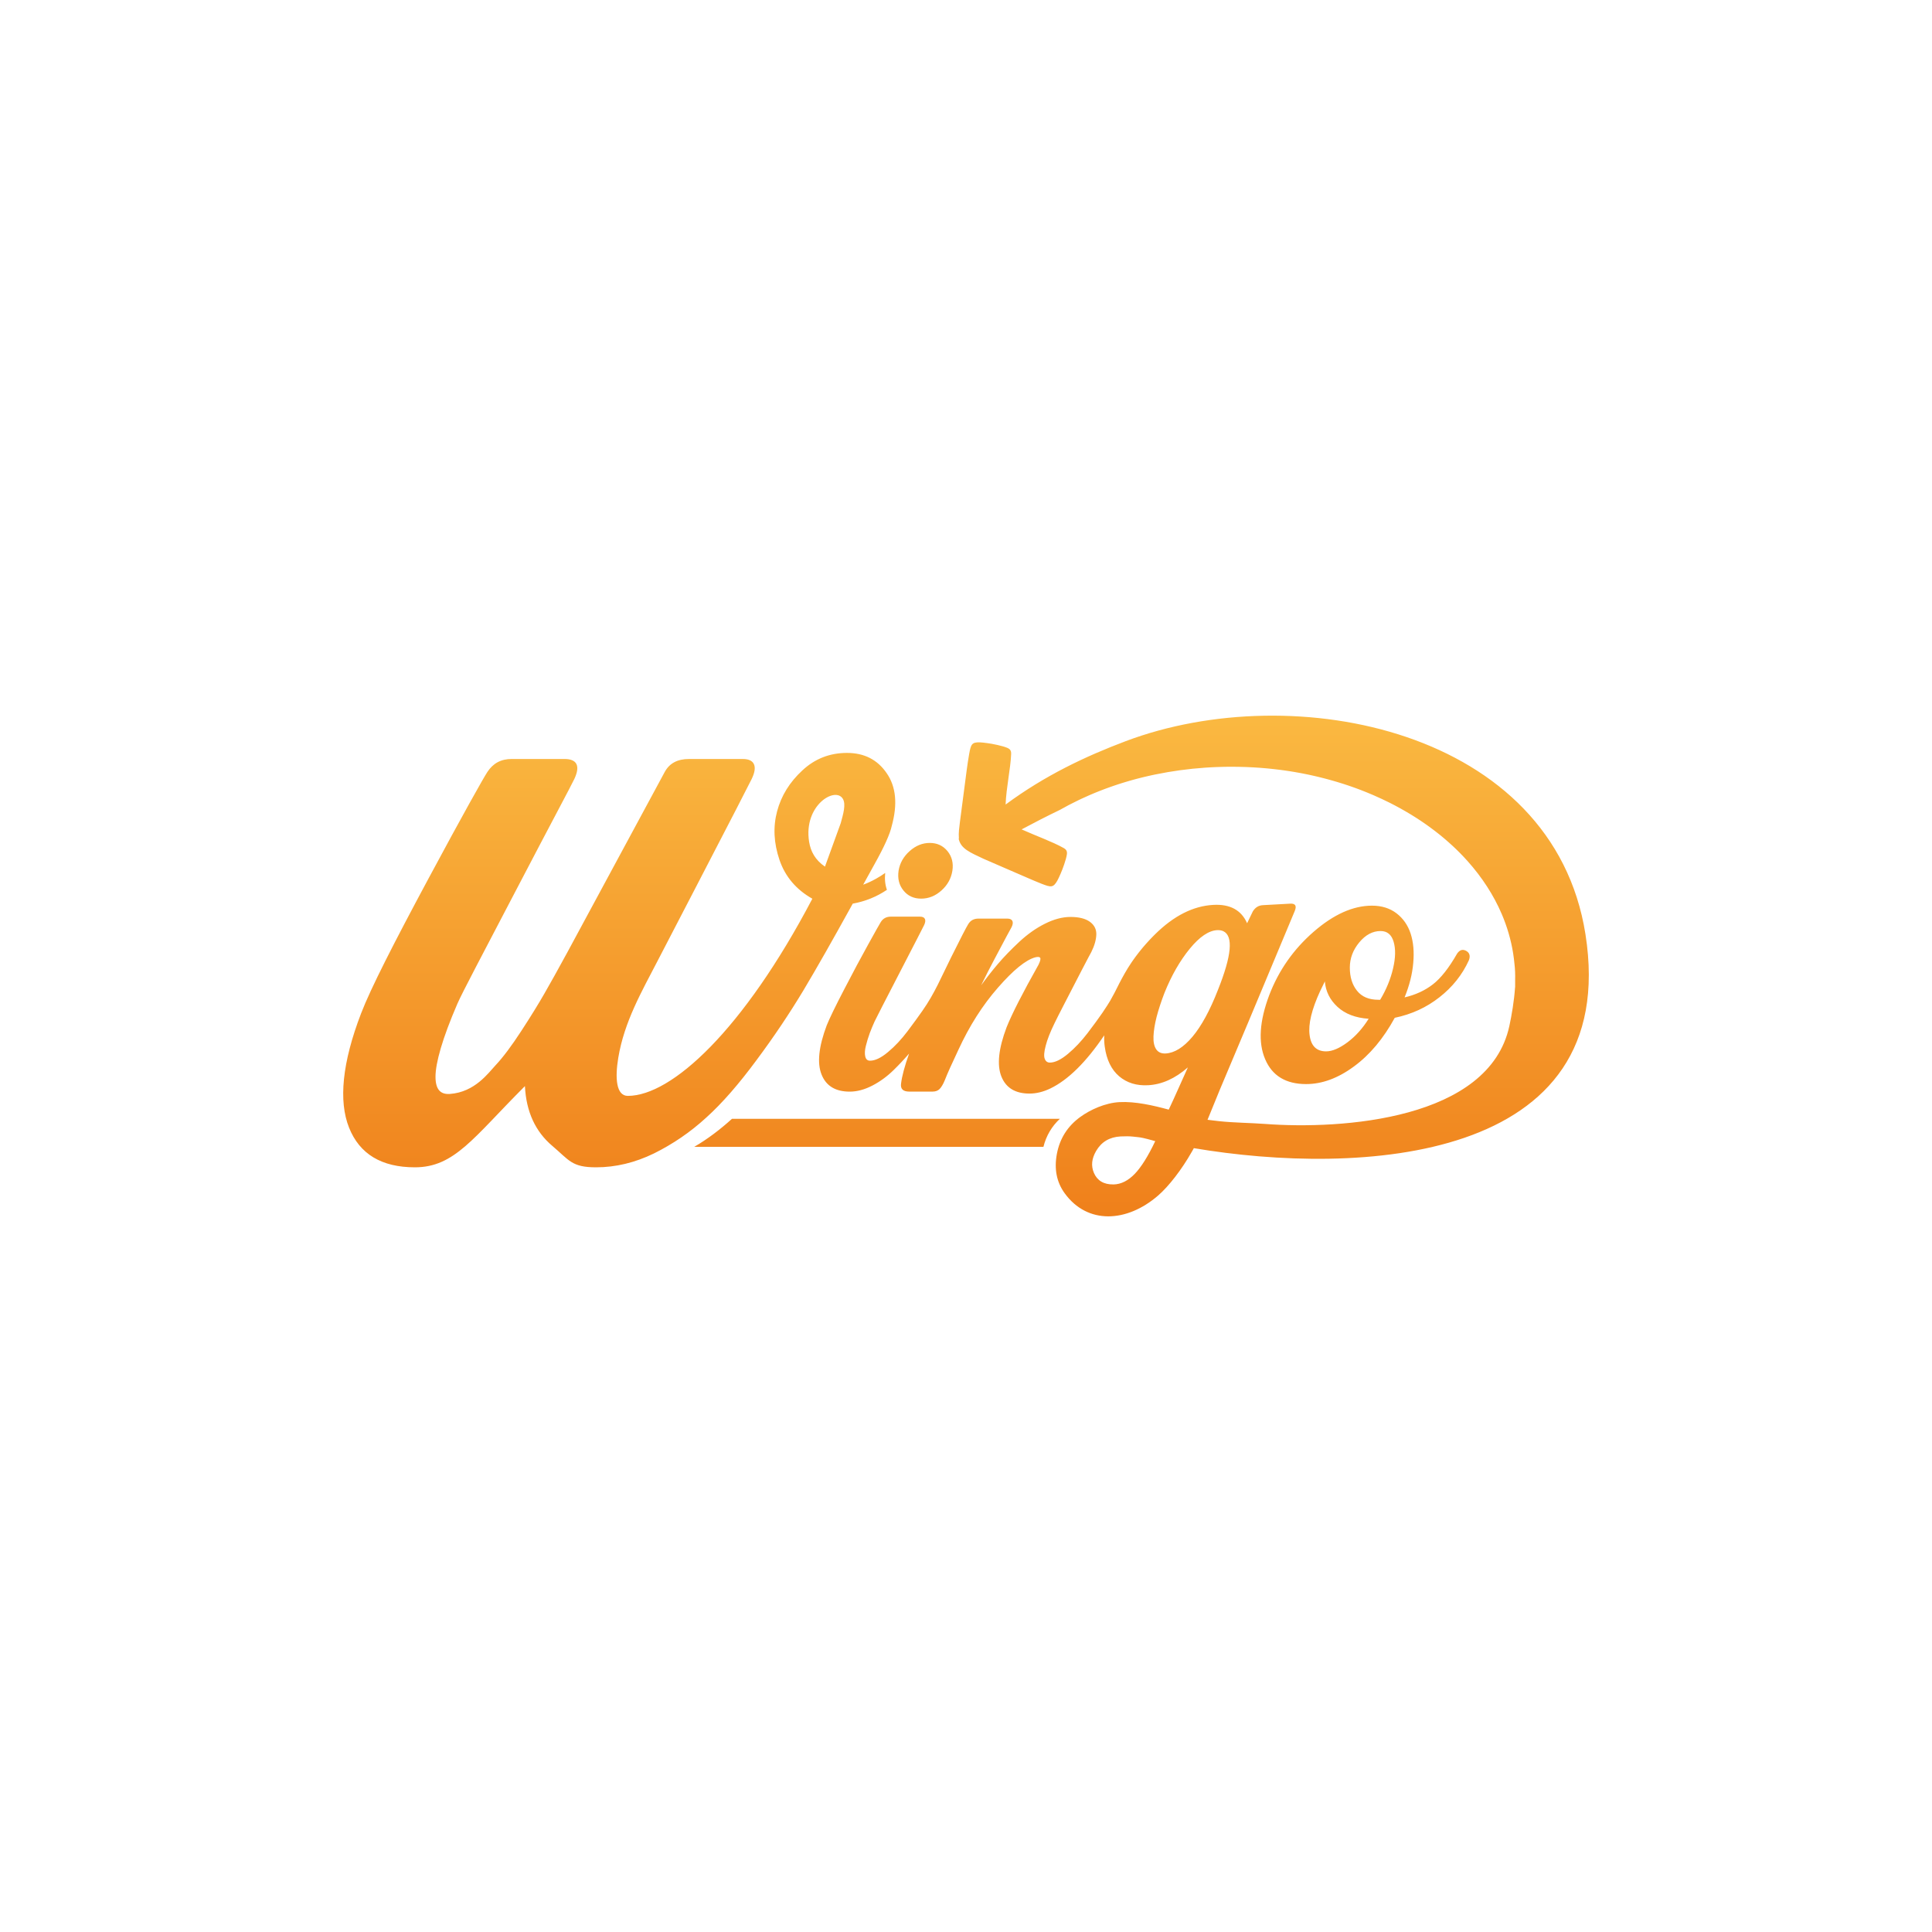
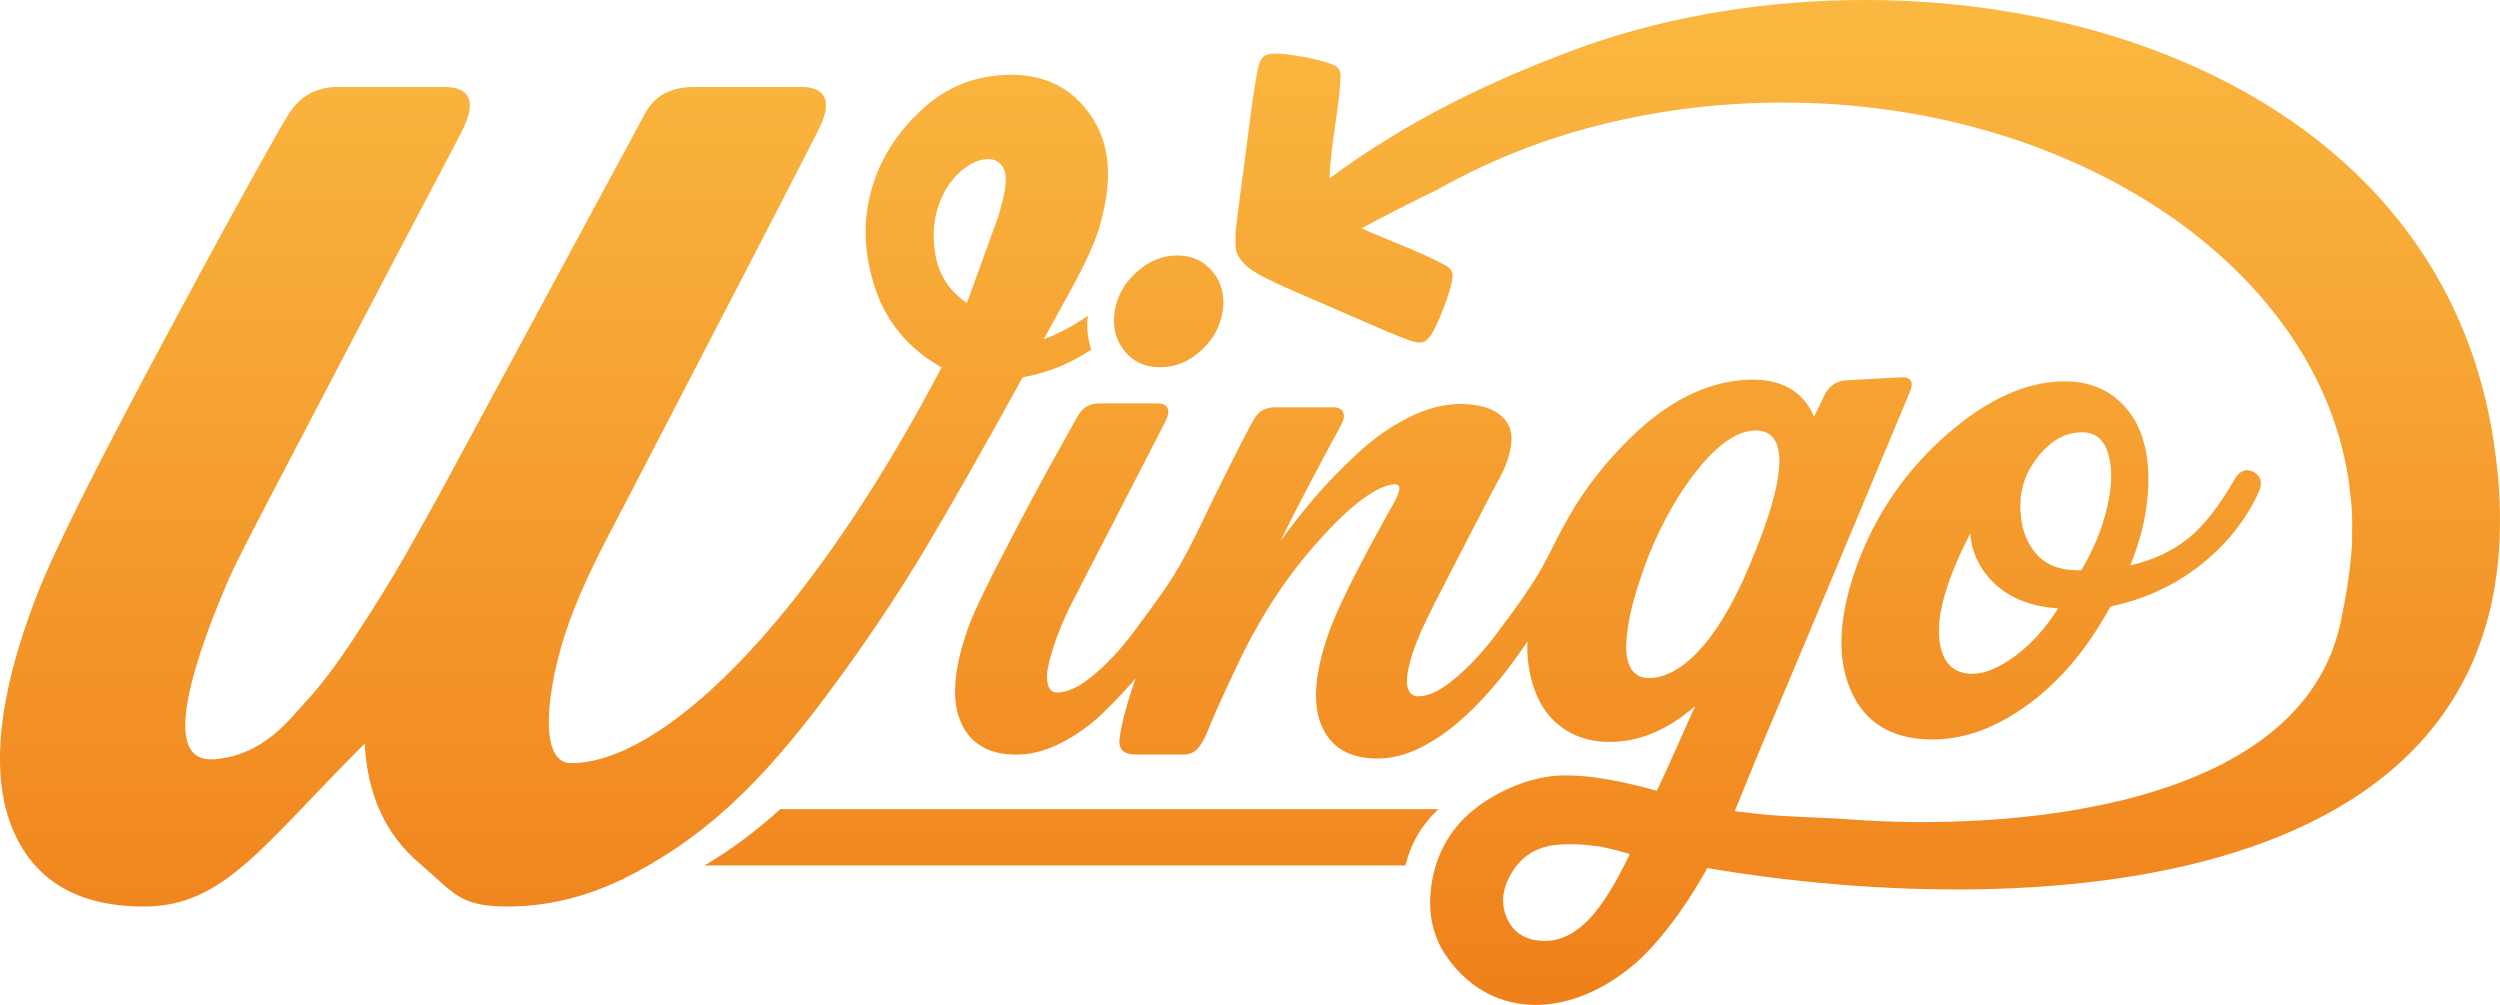
- <svg xmlns="http://www.w3.org/2000/svg" xml:space="preserve" width="1200mm" height="1200mm" version="1.1" style="shape-rendering:geometricPrecision; text-rendering:geometricPrecision; image-rendering:optimizeQuality; fill-rule:evenodd; clip-rule:evenodd" viewBox="0 0 120000 120000">
-   <defs>
-     <style type="text/css">
-    
+ <svg xmlns="http://www.w3.org/2000/svg" xml:space="preserve" width="2741.374" height="1101.939" version="1.1" style="fill-rule:evenodd" viewBox="0 0 77367.658 31099.175" id="svg2">
+   <defs id="defs4">
+     <style type="text/css" id="style6">
    .fil0 {fill:url(#id0);fill-rule:nonzero}
-    
-   </style>
-     <linearGradient id="id0" gradientUnits="userSpaceOnUse" x1="60877" y1="76066.2" x2="60877" y2="42086.4">
-       <stop offset="0" style="stop-color:#EF7F1A" />
-       <stop offset="1" style="stop-color:#FBBD44" />
+    </style>
+     <linearGradient id="id0" gradientUnits="userSpaceOnUse" x1="60877" y1="76066.203" x2="60877" y2="42086.398">
+       <stop offset="0" style="stop-color:#EF7F1A" id="stop9" />
+       <stop offset="1" style="stop-color:#FBBD44" id="stop11" />
    </linearGradient>
  </defs>
-   <g id="Capa_x0020_1">
-     <path class="fil0" d="M53615 54949c257,-93 524,-217 800,-371 196,-109 384,-228 566,-357 -40,380 -5,729 107,1048 -640,432 -1347,718 -2123,858l-120 218c-1110,2011 -2081,3725 -2933,5152 -852,1417 -1823,2873 -2923,4349 -1090,1476 -2130,2675 -3121,3567 -981,902 -2071,1645 -3250,2229 -1179,575 -2378,862 -3596,862 -1516,0 -1662,-438 -2714,-1328 -1058,-894 -1625,-2130 -1704,-3715l-59 59c-3140,3142 -4317,4984 -6774,4984 -2071,0 -3438,-822 -4092,-2467 -654,-1645 -434,-4023 753,-7104 596,-1547 2011,-4320 4181,-8362 2170,-4042 3408,-6238 3656,-6618 347,-532 832,-812 1516,-812l3271 0c783,0 1003,426 614,1248 -226,477 -1443,2737 -3567,6807 -2126,4074 -3390,6446 -3696,7153 -933,2156 -1357,3676 -1357,4528 0,793 309,1111 892,1070 1558,-111 2395,-1311 2839,-1783 466,-495 1000,-1210 1605,-2140 613,-942 1088,-1715 1437,-2328 345,-606 831,-1462 1427,-2566l6034 -11176c295,-546 793,-812 1516,-812l3331 0c367,0 607,108 703,337 92,217 39,525 -149,912 -120,247 -1278,2507 -3497,6777 -951,1829 -1721,3313 -2311,4452 -1030,1990 -2103,3838 -2476,6087 -206,1244 -134,2360 595,2360 2725,0 7171,-4082 11461,-12246 -1001,-565 -1684,-1367 -2041,-2408 -357,-1050 -406,-2051 -149,-3022 258,-971 783,-1813 1565,-2536 783,-733 1714,-1090 2774,-1090 1070,0 1892,416 2467,1258 585,842 684,1932 317,3270 -109,505 -466,1298 -1070,2378l-706 1279zm-8148 14541l20364 0c-509,475 -849,1055 -1022,1743l-21691 0c836,-485 1622,-1086 2348,-1743zm14092 -17400c-29,-399 23,-662 63,-1032l425 -3252c45,-321 91,-649 148,-967 110,-614 166,-742 662,-731 137,3 297,28 482,51 296,37 937,165 1235,296 170,75 238,177 230,380 -35,907 -304,2083 -344,3136 2451,-1812 4965,-2995 7462,-3937 10471,-3948 26545,-718 28552,11983 2256,14280 -14154,15018 -24325,13297l-25 54c-42,76 -66,113 -108,187 -618,1087 -1410,2117 -2084,2702 -1944,1685 -4390,1809 -5804,-143 -502,-693 -660,-1508 -483,-2447 181,-956 664,-1717 1452,-2290 632,-460 1556,-874 2431,-922 984,-54 2120,209 3064,466 88,-175 465,-1004 704,-1543 233,-523 390,-878 476,-1062l4 -9 4 -9c-793,693 -1613,1060 -2463,1107 -719,40 -1319,-144 -1804,-554 -481,-410 -782,-1022 -895,-1839 -32,-221 -42,-457 -32,-706 -1126,1665 -2239,2763 -3337,3296 -445,216 -881,322 -1305,322 -885,0 -1466,-356 -1749,-1067 -280,-712 -174,-1728 326,-3050 339,-847 1000,-2139 1982,-3884 110,-225 144,-369 106,-428 -38,-64 -140,-76 -305,-34 -585,157 -1360,784 -2317,1881 -962,1097 -1779,2385 -2461,3867 -402,851 -686,1478 -843,1885 -106,258 -216,436 -322,546 -106,106 -254,161 -436,161l-1449 0c-390,0 -559,-169 -508,-508 54,-452 220,-1069 497,-1853 -301,349 -621,691 -961,1024 -407,398 -847,720 -1326,966 -483,250 -949,373 -1402,373 -885,0 -1470,-356 -1749,-1067 -284,-712 -174,-1728 322,-3050 182,-449 546,-1199 1093,-2249 542,-1051 1042,-1978 1487,-2783 449,-809 703,-1267 771,-1372 140,-233 352,-347 631,-347l1813 0c157,0 258,47 305,144 42,93 25,225 -55,390 -51,106 -546,1072 -1491,2897 -945,1826 -1470,2847 -1576,3071 -106,233 -208,474 -305,733 -93,254 -174,517 -241,788 -68,267 -80,491 -38,665 42,174 140,258 297,258 318,0 690,-178 1118,-538 432,-360 834,-792 1211,-1292 377,-500 682,-923 923,-1267 771,-1095 1197,-2150 1786,-3327 589,-1186 945,-1872 1059,-2054 140,-233 352,-347 631,-347l1800 0c157,0 263,47 309,144 51,93 34,225 -47,390 -17,34 -119,216 -301,551 -182,335 -424,792 -729,1372 -309,580 -593,1139 -860,1686 335,-462 686,-911 1055,-1343 373,-436 809,-885 1313,-1356 500,-466 1029,-843 1588,-1123 555,-280 1089,-424 1593,-424 530,0 932,102 1211,305 275,203 407,470 394,796 -13,326 -114,686 -313,1084 -17,25 -212,390 -580,1097 -364,707 -720,1389 -1059,2050 -339,657 -555,1080 -644,1271 -267,546 -449,1008 -546,1389 -102,381 -123,652 -64,813 59,161 165,241 322,241 313,0 686,-178 1118,-538 432,-360 834,-788 1216,-1284 381,-500 690,-923 932,-1275 237,-352 398,-602 483,-750 190,-335 360,-659 528,-1004 11,-22 21,-44 32,-65l0 0c232,-443 461,-859 734,-1263 14,-20 27,-41 41,-61 14,-20 28,-40 42,-61 14,-20 28,-40 42,-60l0 0c14,-20 28,-40 43,-60l0 0c14,-20 29,-40 43,-60 14,-20 29,-40 43,-60l0 0c15,-20 29,-40 44,-59 15,-20 29,-40 44,-59l0 0c15,-20 30,-39 45,-59 15,-20 30,-39 45,-59l0 0c15,-20 30,-39 46,-59l0 0c15,-19 31,-39 46,-58 15,-19 31,-39 47,-58l0 0c16,-19 31,-39 47,-58l0 0c16,-19 32,-39 47,-58 16,-19 32,-38 48,-58l0 0c16,-19 32,-38 48,-57 16,-19 32,-38 49,-57l0 0c16,-19 33,-38 49,-57 16,-19 33,-38 50,-57l0 0c17,-19 33,-38 50,-56 17,-19 34,-38 51,-56 17,-19 34,-37 51,-56 17,-19 34,-37 51,-56 17,-19 34,-37 52,-56 17,-18 35,-37 52,-55 17,-18 35,-37 53,-55 18,-18 35,-37 53,-55 18,-18 36,-36 54,-55 18,-18 36,-36 54,-54 18,-18 36,-36 54,-54 1167,-1155 2372,-1764 3620,-1833 1045,-58 1745,324 2103,1140 228,-483 350,-732 358,-741 152,-242 357,-368 624,-382l1696 -93c326,-18 415,138 276,468 -2265,5429 -3814,9127 -4652,11096l-760 1860c308,40 637,78 708,85 960,102 1977,106 2856,172 4791,361 13917,-258 15181,-6074 145,-668 298,-1551 356,-2411l5 6 0 -7 0 -2 0 -5 0 -3 0 -4 0 -5 0 -2 0 -7 0 0 0 -7 0 -1 0 -6 0 -3 0 -4 0 -5 0 -2 0 -6 0 -1 0 -7 0 -1 0 -6 0 -2 0 -5 0 -4 0 -3 0 -6 0 -1 0 -7 0 0 0 -7 0 -2 0 -5 0 -4 0 -3 0 -5 0 -2 0 -7 0 0 0 -7 0 -2 0 -5 0 -3 0 -4 0 -5 0 -2 0 -7 0 0 0 -7 0 -1 0 -6 0 -3 0 -4 0 -5 0 -2 0 -6 0 -1 0 -7 0 -1 0 -6 0 -2 0 -5 0 -4 0 -3 0 -6 0 -1 0 -7 0 0 0 -7 0 -2 0 -5 0 -4 0 -3 0 -5 0 -2 0 -7 0 0 0 -7 0 -2 0 -5 0 -3 0 -4 0 -5 0 -2 0 -7 0 0 0 -7 0 -1 0 -6 0 -3 0 -4 0 -5 0 -2 0 -6 0 -1 0 -7 0 -1 0 -6 0 -2 0 -5 0 -4 0 -3 0 -6 0 -1 0 -7 0 0 0 -7 0 -2 0 -5 0 -4 0 -3 0 -5 0 -2 0 -7 0 0 0 -7c9,-360 -3,-708 -43,-1026l0 0c-10,-104 -21,-207 -34,-310 -1,-5 -1,-9 -2,-14 -13,-100 -27,-200 -42,-299 -1,-7 -2,-14 -3,-21 -16,-97 -32,-194 -51,-291 -2,-9 -3,-18 -5,-27 -18,-95 -38,-190 -59,-285 -2,-10 -4,-20 -7,-30 -21,-94 -44,-187 -68,-281l-8 -31c-24,-93 -49,-186 -76,-278l-9 -31c-27,-93 -55,-185 -85,-277l-9 -28c-30,-93 -62,-185 -95,-277 -3,-8 -6,-15 -8,-23 -34,-94 -69,-187 -105,-279 -2,-5 -4,-11 -6,-16 -37,-95 -76,-189 -116,-283l-4 -9c-503,-1174 -1220,-2276 -2119,-3281 -3,-3 -5,-6 -8,-9 -68,-76 -138,-152 -208,-227 -9,-9 -17,-19 -26,-28 -66,-70 -133,-140 -201,-209 -14,-14 -27,-28 -41,-42 -65,-66 -131,-131 -198,-196 -17,-17 -34,-33 -51,-50 -65,-62 -130,-124 -197,-185 -20,-19 -40,-38 -61,-56 -65,-59 -130,-118 -196,-176 -23,-20 -46,-41 -69,-61 -65,-57 -130,-113 -196,-169 -25,-21 -50,-43 -76,-64 -65,-54 -131,-108 -197,-162 -27,-22 -54,-44 -82,-65 -66,-52 -132,-105 -199,-156 -28,-22 -57,-44 -86,-65 -67,-51 -134,-101 -202,-151 -30,-22 -61,-44 -91,-67 -67,-49 -135,-97 -203,-145 -32,-22 -64,-45 -96,-67 -68,-47 -137,-94 -206,-141 -33,-22 -66,-44 -99,-65 -70,-46 -139,-92 -210,-137 -33,-21 -67,-42 -100,-63 -71,-45 -143,-90 -215,-134 -33,-20 -67,-40 -101,-60 -73,-44 -147,-88 -221,-131 -33,-19 -66,-38 -100,-57 -76,-44 -152,-87 -228,-130 -31,-17 -63,-34 -94,-51 -80,-44 -159,-87 -240,-130 -26,-14 -52,-27 -78,-40 -87,-46 -174,-91 -262,-135 -4,-2 -9,-4 -13,-6 -311,-156 -630,-305 -955,-446 -24,-10 -47,-21 -71,-31 -77,-33 -155,-65 -233,-98 -44,-18 -87,-37 -131,-55 -71,-29 -144,-57 -216,-86 -51,-20 -102,-41 -154,-61 -69,-26 -138,-52 -207,-78 -56,-21 -112,-42 -168,-62 -67,-24 -135,-48 -203,-72 -59,-21 -117,-41 -176,-61 -67,-23 -134,-45 -201,-67 -61,-20 -122,-40 -184,-60 -66,-21 -133,-42 -200,-62 -63,-19 -126,-39 -190,-58 -66,-20 -133,-39 -199,-58 -65,-19 -130,-37 -195,-55 -66,-18 -132,-36 -198,-54 -67,-18 -134,-36 -201,-53 -66,-17 -131,-33 -197,-50 -68,-17 -137,-34 -206,-50 -66,-16 -132,-31 -198,-46 -70,-16 -139,-31 -209,-47 -66,-14 -132,-28 -198,-42 -71,-15 -142,-29 -212,-43 -66,-13 -133,-26 -200,-39 -72,-14 -144,-27 -217,-39 -66,-12 -133,-23 -199,-35 -73,-12 -146,-24 -220,-36 -67,-11 -133,-21 -200,-31 -75,-11 -149,-22 -224,-32 -66,-9 -132,-19 -199,-27 -77,-10 -153,-19 -230,-28 -65,-8 -131,-16 -196,-23 -78,-9 -157,-17 -235,-25 -65,-7 -130,-13 -196,-20 -80,-7 -160,-14 -240,-20 -65,-5 -129,-11 -194,-16 -82,-6 -164,-11 -246,-16 -63,-4 -127,-9 -190,-12 -87,-5 -174,-8 -261,-12 -59,-3 -119,-6 -178,-8 -97,-4 -194,-6 -291,-8 -51,-1 -101,-3 -152,-4 -148,-3 -296,-4 -445,-4 -64,0 -128,0 -192,1l-6 0c-61,1 -123,1 -184,2l-16 0c-58,1 -117,2 -175,4l-24 1c-54,1 -108,3 -162,5l-42 1c-47,2 -94,3 -141,5l-62 3c-40,2 -80,4 -121,5 -28,1 -55,3 -83,4 -33,2 -67,3 -100,5 -34,2 -69,4 -103,6 -27,2 -55,3 -82,5 -38,2 -76,5 -113,7 -9,-2 -18,-2 -27,2 -1051,72 -2075,213 -3065,417 -13,2 -26,5 -39,8l-2 0c-37,8 -74,16 -111,23 -26,6 -53,11 -79,17 -29,6 -58,13 -86,19 -34,8 -68,15 -102,23 -23,5 -45,10 -68,15 -40,9 -80,18 -120,28 -22,5 -44,10 -65,15 -35,8 -70,17 -104,25 -27,7 -54,13 -81,20 -27,7 -54,14 -81,20 -29,7 -58,15 -87,22 -33,8 -66,17 -98,25 -22,6 -43,11 -65,17 -40,11 -81,22 -121,32 -19,5 -39,10 -58,16 -41,11 -82,22 -122,34l-63 18c-27,8 -54,15 -80,23 -25,7 -51,15 -76,22 -36,11 -72,21 -108,32 -18,5 -36,11 -54,16 -44,13 -88,27 -132,40l-46 14c-47,15 -94,29 -141,44l-40 13c-29,9 -58,19 -87,28l-10 3c-57,19 -115,37 -172,57l-38 13c-47,16 -93,32 -140,48l-43 15c-47,16 -94,33 -141,49l-36 13c-89,32 -178,64 -267,97l-23 9c-52,19 -103,39 -155,59l-28 11c-51,20 -102,40 -153,60l-24 9c-89,35 -177,71 -265,107l-9 4c-56,23 -111,46 -166,70l-18 8c-55,23 -110,47 -165,71l-6 3c-148,65 -295,131 -440,198l-4 2c-56,26 -113,53 -169,80l-6 3c-405,194 -800,400 -1182,617l-1 0c-756,363 -1537,763 -2359,1202 909,409 1899,758 2608,1155 177,99 229,210 204,394 -44,322 -270,936 -392,1208 -77,170 -139,320 -208,438 -249,429 -387,410 -969,183 -301,-118 -605,-249 -902,-378l-2701 -1171c-832,-394 -1428,-624 -1551,-1259zm12841 13343c554,-31 1108,-379 1665,-1038 553,-658 1085,-1630 1583,-2908 854,-2134 965,-3350 333,-3650 -109,-49 -237,-72 -385,-64 -520,29 -1089,412 -1697,1154 -608,742 -1135,1658 -1571,2742 -208,542 -371,1039 -490,1495 -115,452 -178,854 -193,1203 -15,349 43,617 167,805 129,188 325,275 587,260zm-3243 8135c487,-8 929,-245 1330,-663 398,-415 822,-1089 1267,-2026 -26,-7 -99,-28 -228,-64 -125,-35 -211,-56 -263,-70 -52,-14 -138,-35 -258,-62 -124,-28 -223,-43 -308,-51 -85,-8 -188,-20 -312,-34 -128,-15 -251,-20 -383,-21 -127,-1 -263,2 -403,9 -685,38 -1188,339 -1516,902 -277,475 -326,925 -137,1365 201,468 603,724 1210,714zm-17917 -19740l979 -2699c152,-560 335,-1159 136,-1505 -461,-803 -2462,391 -2100,2659 97,604 379,1131 985,1545zm4573 252c76,-470 305,-877 686,-1216 377,-339 796,-508 1250,-508 457,0 822,169 1101,508 275,339 377,746 305,1216 -76,479 -301,890 -678,1228 -377,339 -796,508 -1262,508 -462,0 -830,-169 -1101,-508 -275,-339 -373,-750 -301,-1228zm23024 7722c589,-1533 1504,-2838 2749,-3923 1245,-1084 2457,-1627 3630,-1627 606,0 1114,161 1529,479 411,318 703,737 873,1258 169,521 225,1131 161,1826 -59,695 -241,1406 -538,2135 678,-157 1267,-428 1762,-813 496,-385 995,-1021 1500,-1906 161,-233 343,-288 559,-174 216,119 275,309 174,585 -411,902 -1021,1669 -1830,2300 -805,635 -1733,1059 -2775,1275 -703,1288 -1546,2300 -2537,3024 -987,729 -1978,1093 -2969,1093 -1258,0 -2110,-517 -2546,-1550 -441,-1034 -352,-2364 258,-3982zm5003 -1703c0,589 148,1067 449,1440 297,373 737,559 1326,559l110 0c381,-635 648,-1288 801,-1949 157,-661 165,-1216 34,-1656 -131,-445 -402,-665 -809,-665 -496,0 -936,237 -1326,707 -390,470 -585,991 -585,1563zm-1847 1466c-521,1135 -741,2038 -652,2720 85,678 428,1017 1025,1017 385,0 830,-191 1330,-563 504,-377 940,-864 1313,-1461 -813,-55 -1457,-301 -1932,-737 -474,-436 -737,-962 -788,-1584 -34,68 -85,169 -148,305 -68,136 -119,237 -148,305z" />
+   <g id="Capa_x0020_1" transform="translate(-21316.698,-44450.208)">
+     <path class="fil0" d="m 53615,54949 c 257,-93 524,-217 800,-371 196,-109 384,-228 566,-357 -40,380 -5,729 107,1048 -640,432 -1347,718 -2123,858 l -120,218 c -1110,2011 -2081,3725 -2933,5152 -852,1417 -1823,2873 -2923,4349 -1090,1476 -2130,2675 -3121,3567 -981,902 -2071,1645 -3250,2229 -1179,575 -2378,862 -3596,862 -1516,0 -1662,-438 -2714,-1328 -1058,-894 -1625,-2130 -1704,-3715 l -59,59 c -3140,3142 -4317,4984 -6774,4984 -2071,0 -3438,-822 -4092,-2467 -654,-1645 -434,-4023 753,-7104 596,-1547 2011,-4320 4181,-8362 2170,-4042 3408,-6238 3656,-6618 347,-532 832,-812 1516,-812 l 3271,0 c 783,0 1003,426 614,1248 -226,477 -1443,2737 -3567,6807 -2126,4074 -3390,6446 -3696,7153 -933,2156 -1357,3676 -1357,4528 0,793 309,1111 892,1070 1558,-111 2395,-1311 2839,-1783 466,-495 1000,-1210 1605,-2140 613,-942 1088,-1715 1437,-2328 345,-606 831,-1462 1427,-2566 l 6034,-11176 c 295,-546 793,-812 1516,-812 l 3331,0 c 367,0 607,108 703,337 92,217 39,525 -149,912 -120,247 -1278,2507 -3497,6777 -951,1829 -1721,3313 -2311,4452 -1030,1990 -2103,3838 -2476,6087 -206,1244 -134,2360 595,2360 2725,0 7171,-4082 11461,-12246 -1001,-565 -1684,-1367 -2041,-2408 -357,-1050 -406,-2051 -149,-3022 258,-971 783,-1813 1565,-2536 783,-733 1714,-1090 2774,-1090 1070,0 1892,416 2467,1258 585,842 684,1932 317,3270 -109,505 -466,1298 -1070,2378 l -706,1279 z m -8148,14541 20364,0 c -509,475 -849,1055 -1022,1743 l -21691,0 c 836,-485 1622,-1086 2348,-1743 z M 59559,52090 c -29,-399 23,-662 63,-1032 l 425,-3252 c 45,-321 91,-649 148,-967 110,-614 166,-742 662,-731 137,3 297,28 482,51 296,37 937,165 1235,296 170,75 238,177 230,380 -35,907 -304,2083 -344,3136 2451,-1812 4965,-2995 7462,-3937 10471,-3948 26545,-718 28552,11983 2256,14280 -14154,15018 -24325,13297 l -25,54 c -42,76 -66,113 -108,187 -618,1087 -1410,2117 -2084,2702 -1944,1685 -4390,1809 -5804,-143 -502,-693 -660,-1508 -483,-2447 181,-956 664,-1717 1452,-2290 632,-460 1556,-874 2431,-922 984,-54 2120,209 3064,466 88,-175 465,-1004 704,-1543 233,-523 390,-878 476,-1062 l 4,-9 4,-9 c -793,693 -1613,1060 -2463,1107 -719,40 -1319,-144 -1804,-554 -481,-410 -782,-1022 -895,-1839 -32,-221 -42,-457 -32,-706 -1126,1665 -2239,2763 -3337,3296 -445,216 -881,322 -1305,322 -885,0 -1466,-356 -1749,-1067 -280,-712 -174,-1728 326,-3050 339,-847 1000,-2139 1982,-3884 110,-225 144,-369 106,-428 -38,-64 -140,-76 -305,-34 -585,157 -1360,784 -2317,1881 -962,1097 -1779,2385 -2461,3867 -402,851 -686,1478 -843,1885 -106,258 -216,436 -322,546 -106,106 -254,161 -436,161 l -1449,0 c -390,0 -559,-169 -508,-508 54,-452 220,-1069 497,-1853 -301,349 -621,691 -961,1024 -407,398 -847,720 -1326,966 -483,250 -949,373 -1402,373 -885,0 -1470,-356 -1749,-1067 -284,-712 -174,-1728 322,-3050 182,-449 546,-1199 1093,-2249 542,-1051 1042,-1978 1487,-2783 449,-809 703,-1267 771,-1372 140,-233 352,-347 631,-347 l 1813,0 c 157,0 258,47 305,144 42,93 25,225 -55,390 -51,106 -546,1072 -1491,2897 -945,1826 -1470,2847 -1576,3071 -106,233 -208,474 -305,733 -93,254 -174,517 -241,788 -68,267 -80,491 -38,665 42,174 140,258 297,258 318,0 690,-178 1118,-538 432,-360 834,-792 1211,-1292 377,-500 682,-923 923,-1267 771,-1095 1197,-2150 1786,-3327 589,-1186 945,-1872 1059,-2054 140,-233 352,-347 631,-347 l 1800,0 c 157,0 263,47 309,144 51,93 34,225 -47,390 -17,34 -119,216 -301,551 -182,335 -424,792 -729,1372 -309,580 -593,1139 -860,1686 335,-462 686,-911 1055,-1343 373,-436 809,-885 1313,-1356 500,-466 1029,-843 1588,-1123 555,-280 1089,-424 1593,-424 530,0 932,102 1211,305 275,203 407,470 394,796 -13,326 -114,686 -313,1084 -17,25 -212,390 -580,1097 -364,707 -720,1389 -1059,2050 -339,657 -555,1080 -644,1271 -267,546 -449,1008 -546,1389 -102,381 -123,652 -64,813 59,161 165,241 322,241 313,0 686,-178 1118,-538 432,-360 834,-788 1216,-1284 381,-500 690,-923 932,-1275 237,-352 398,-602 483,-750 190,-335 360,-659 528,-1004 11,-22 21,-44 32,-65 l 0,0 c 232,-443 461,-859 734,-1263 14,-20 27,-41 41,-61 14,-20 28,-40 42,-61 14,-20 28,-40 42,-60 l 0,0 c 14,-20 28,-40 43,-60 l 0,0 c 14,-20 29,-40 43,-60 14,-20 29,-40 43,-60 l 0,0 c 15,-20 29,-40 44,-59 15,-20 29,-40 44,-59 l 0,0 c 15,-20 30,-39 45,-59 15,-20 30,-39 45,-59 l 0,0 c 15,-20 30,-39 46,-59 l 0,0 c 15,-19 31,-39 46,-58 15,-19 31,-39 47,-58 l 0,0 c 16,-19 31,-39 47,-58 l 0,0 c 16,-19 32,-39 47,-58 16,-19 32,-38 48,-58 l 0,0 c 16,-19 32,-38 48,-57 16,-19 32,-38 49,-57 l 0,0 c 16,-19 33,-38 49,-57 16,-19 33,-38 50,-57 l 0,0 c 17,-19 33,-38 50,-56 17,-19 34,-38 51,-56 17,-19 34,-37 51,-56 17,-19 34,-37 51,-56 17,-19 34,-37 52,-56 17,-18 35,-37 52,-55 17,-18 35,-37 53,-55 18,-18 35,-37 53,-55 18,-18 36,-36 54,-55 18,-18 36,-36 54,-54 18,-18 36,-36 54,-54 1167,-1155 2372,-1764 3620,-1833 1045,-58 1745,324 2103,1140 228,-483 350,-732 358,-741 152,-242 357,-368 624,-382 l 1696,-93 c 326,-18 415,138 276,468 -2265,5429 -3814,9127 -4652,11096 l -760,1860 c 308,40 637,78 708,85 960,102 1977,106 2856,172 4791,361 13917,-258 15181,-6074 145,-668 298,-1551 356,-2411 l 5,6 0,-7 0,-2 0,-5 0,-3 0,-4 0,-5 0,-2 0,-7 0,0 0,-7 0,-1 0,-6 0,-3 0,-4 0,-5 0,-2 0,-6 0,-1 0,-7 0,-1 0,-6 0,-2 0,-5 0,-4 0,-3 0,-6 0,-1 0,-7 0,0 0,-7 0,-2 0,-5 0,-4 0,-3 0,-5 0,-2 0,-7 0,0 0,-7 0,-2 0,-5 0,-3 0,-4 0,-5 0,-2 0,-7 0,0 0,-7 0,-1 0,-6 0,-3 0,-4 0,-5 0,-2 0,-6 0,-1 0,-7 0,-1 0,-6 0,-2 0,-5 0,-4 0,-3 0,-6 0,-1 0,-7 0,0 0,-7 0,-2 0,-5 0,-4 0,-3 0,-5 0,-2 0,-7 0,0 0,-7 0,-2 0,-5 0,-3 0,-4 0,-5 0,-2 0,-7 0,0 0,-7 0,-1 0,-6 0,-3 0,-4 0,-5 0,-2 0,-6 0,-1 0,-7 0,-1 0,-6 0,-2 0,-5 0,-4 0,-3 0,-6 0,-1 0,-7 0,0 0,-7 0,-2 0,-5 0,-4 0,-3 0,-5 0,-2 0,-7 0,0 0,-7 c 9,-360 -3,-708 -43,-1026 l 0,0 c -10,-104 -21,-207 -34,-310 -1,-5 -1,-9 -2,-14 -13,-100 -27,-200 -42,-299 -1,-7 -2,-14 -3,-21 -16,-97 -32,-194 -51,-291 -2,-9 -3,-18 -5,-27 -18,-95 -38,-190 -59,-285 -2,-10 -4,-20 -7,-30 -21,-94 -44,-187 -68,-281 l -8,-31 c -24,-93 -49,-186 -76,-278 l -9,-31 c -27,-93 -55,-185 -85,-277 l -9,-28 c -30,-93 -62,-185 -95,-277 -3,-8 -6,-15 -8,-23 -34,-94 -69,-187 -105,-279 -2,-5 -4,-11 -6,-16 -37,-95 -76,-189 -116,-283 l -4,-9 c -503,-1174 -1220,-2276 -2119,-3281 -3,-3 -5,-6 -8,-9 -68,-76 -138,-152 -208,-227 -9,-9 -17,-19 -26,-28 -66,-70 -133,-140 -201,-209 -14,-14 -27,-28 -41,-42 -65,-66 -131,-131 -198,-196 -17,-17 -34,-33 -51,-50 -65,-62 -130,-124 -197,-185 -20,-19 -40,-38 -61,-56 -65,-59 -130,-118 -196,-176 -23,-20 -46,-41 -69,-61 -65,-57 -130,-113 -196,-169 -25,-21 -50,-43 -76,-64 -65,-54 -131,-108 -197,-162 -27,-22 -54,-44 -82,-65 -66,-52 -132,-105 -199,-156 -28,-22 -57,-44 -86,-65 -67,-51 -134,-101 -202,-151 -30,-22 -61,-44 -91,-67 -67,-49 -135,-97 -203,-145 -32,-22 -64,-45 -96,-67 -68,-47 -137,-94 -206,-141 -33,-22 -66,-44 -99,-65 -70,-46 -139,-92 -210,-137 -33,-21 -67,-42 -100,-63 -71,-45 -143,-90 -215,-134 -33,-20 -67,-40 -101,-60 -73,-44 -147,-88 -221,-131 -33,-19 -66,-38 -100,-57 -76,-44 -152,-87 -228,-130 -31,-17 -63,-34 -94,-51 -80,-44 -159,-87 -240,-130 -26,-14 -52,-27 -78,-40 -87,-46 -174,-91 -262,-135 -4,-2 -9,-4 -13,-6 -311,-156 -630,-305 -955,-446 -24,-10 -47,-21 -71,-31 -77,-33 -155,-65 -233,-98 -44,-18 -87,-37 -131,-55 -71,-29 -144,-57 -216,-86 -51,-20 -102,-41 -154,-61 -69,-26 -138,-52 -207,-78 -56,-21 -112,-42 -168,-62 -67,-24 -135,-48 -203,-72 -59,-21 -117,-41 -176,-61 -67,-23 -134,-45 -201,-67 -61,-20 -122,-40 -184,-60 -66,-21 -133,-42 -200,-62 -63,-19 -126,-39 -190,-58 -66,-20 -133,-39 -199,-58 -65,-19 -130,-37 -195,-55 -66,-18 -132,-36 -198,-54 -67,-18 -134,-36 -201,-53 -66,-17 -131,-33 -197,-50 -68,-17 -137,-34 -206,-50 -66,-16 -132,-31 -198,-46 -70,-16 -139,-31 -209,-47 -66,-14 -132,-28 -198,-42 -71,-15 -142,-29 -212,-43 -66,-13 -133,-26 -200,-39 -72,-14 -144,-27 -217,-39 -66,-12 -133,-23 -199,-35 -73,-12 -146,-24 -220,-36 -67,-11 -133,-21 -200,-31 -75,-11 -149,-22 -224,-32 -66,-9 -132,-19 -199,-27 -77,-10 -153,-19 -230,-28 -65,-8 -131,-16 -196,-23 -78,-9 -157,-17 -235,-25 -65,-7 -130,-13 -196,-20 -80,-7 -160,-14 -240,-20 -65,-5 -129,-11 -194,-16 -82,-6 -164,-11 -246,-16 -63,-4 -127,-9 -190,-12 -87,-5 -174,-8 -261,-12 -59,-3 -119,-6 -178,-8 -97,-4 -194,-6 -291,-8 -51,-1 -101,-3 -152,-4 -148,-3 -296,-4 -445,-4 -64,0 -128,0 -192,1 l -6,0 c -61,1 -123,1 -184,2 l -16,0 c -58,1 -117,2 -175,4 l -24,1 c -54,1 -108,3 -162,5 l -42,1 c -47,2 -94,3 -141,5 l -62,3 c -40,2 -80,4 -121,5 -28,1 -55,3 -83,4 -33,2 -67,3 -100,5 -34,2 -69,4 -103,6 -27,2 -55,3 -82,5 -38,2 -76,5 -113,7 -9,-2 -18,-2 -27,2 -1051,72 -2075,213 -3065,417 -13,2 -26,5 -39,8 l -2,0 c -37,8 -74,16 -111,23 -26,6 -53,11 -79,17 -29,6 -58,13 -86,19 -34,8 -68,15 -102,23 -23,5 -45,10 -68,15 -40,9 -80,18 -120,28 -22,5 -44,10 -65,15 -35,8 -70,17 -104,25 -27,7 -54,13 -81,20 -27,7 -54,14 -81,20 -29,7 -58,15 -87,22 -33,8 -66,17 -98,25 -22,6 -43,11 -65,17 -40,11 -81,22 -121,32 -19,5 -39,10 -58,16 -41,11 -82,22 -122,34 l -63,18 c -27,8 -54,15 -80,23 -25,7 -51,15 -76,22 -36,11 -72,21 -108,32 -18,5 -36,11 -54,16 -44,13 -88,27 -132,40 l -46,14 c -47,15 -94,29 -141,44 l -40,13 c -29,9 -58,19 -87,28 l -10,3 c -57,19 -115,37 -172,57 l -38,13 c -47,16 -93,32 -140,48 l -43,15 c -47,16 -94,33 -141,49 l -36,13 c -89,32 -178,64 -267,97 l -23,9 c -52,19 -103,39 -155,59 l -28,11 c -51,20 -102,40 -153,60 l -24,9 c -89,35 -177,71 -265,107 l -9,4 c -56,23 -111,46 -166,70 l -18,8 c -55,23 -110,47 -165,71 l -6,3 c -148,65 -295,131 -440,198 l -4,2 c -56,26 -113,53 -169,80 l -6,3 c -405,194 -800,400 -1182,617 l -1,0 c -756,363 -1537,763 -2359,1202 909,409 1899,758 2608,1155 177,99 229,210 204,394 -44,322 -270,936 -392,1208 -77,170 -139,320 -208,438 -249,429 -387,410 -969,183 -301,-118 -605,-249 -902,-378 l -2701,-1171 c -832,-394 -1428,-624 -1551,-1259 z m 12841,13343 c 554,-31 1108,-379 1665,-1038 553,-658 1085,-1630 1583,-2908 854,-2134 965,-3350 333,-3650 -109,-49 -237,-72 -385,-64 -520,29 -1089,412 -1697,1154 -608,742 -1135,1658 -1571,2742 -208,542 -371,1039 -490,1495 -115,452 -178,854 -193,1203 -15,349 43,617 167,805 129,188 325,275 587,260 z m -3243,8135 c 487,-8 929,-245 1330,-663 398,-415 822,-1089 1267,-2026 -26,-7 -99,-28 -228,-64 -125,-35 -211,-56 -263,-70 -52,-14 -138,-35 -258,-62 -124,-28 -223,-43 -308,-51 -85,-8 -188,-20 -312,-34 -128,-15 -251,-20 -383,-21 -127,-1 -263,2 -403,9 -685,38 -1188,339 -1516,902 -277,475 -326,925 -137,1365 201,468 603,724 1210,714 z m -17917,-19740 979,-2699 c 152,-560 335,-1159 136,-1505 -461,-803 -2462,391 -2100,2659 97,604 379,1131 985,1545 z m 4573,252 c 76,-470 305,-877 686,-1216 377,-339 796,-508 1250,-508 457,0 822,169 1101,508 275,339 377,746 305,1216 -76,479 -301,890 -678,1228 -377,339 -796,508 -1262,508 -462,0 -830,-169 -1101,-508 -275,-339 -373,-750 -301,-1228 z m 23024,7722 c 589,-1533 1504,-2838 2749,-3923 1245,-1084 2457,-1627 3630,-1627 606,0 1114,161 1529,479 411,318 703,737 873,1258 169,521 225,1131 161,1826 -59,695 -241,1406 -538,2135 678,-157 1267,-428 1762,-813 496,-385 995,-1021 1500,-1906 161,-233 343,-288 559,-174 216,119 275,309 174,585 -411,902 -1021,1669 -1830,2300 -805,635 -1733,1059 -2775,1275 -703,1288 -1546,2300 -2537,3024 -987,729 -1978,1093 -2969,1093 -1258,0 -2110,-517 -2546,-1550 -441,-1034 -352,-2364 258,-3982 z m 5003,-1703 c 0,589 148,1067 449,1440 297,373 737,559 1326,559 l 110,0 c 381,-635 648,-1288 801,-1949 157,-661 165,-1216 34,-1656 -131,-445 -402,-665 -809,-665 -496,0 -936,237 -1326,707 -390,470 -585,991 -585,1563 z m -1847,1466 c -521,1135 -741,2038 -652,2720 85,678 428,1017 1025,1017 385,0 830,-191 1330,-563 504,-377 940,-864 1313,-1461 -813,-55 -1457,-301 -1932,-737 -474,-436 -737,-962 -788,-1584 -34,68 -85,169 -148,305 -68,136 -119,237 -148,305 z" id="path15" style="fill:url(#id0);fill-rule:nonzero" />
  </g>
</svg>
